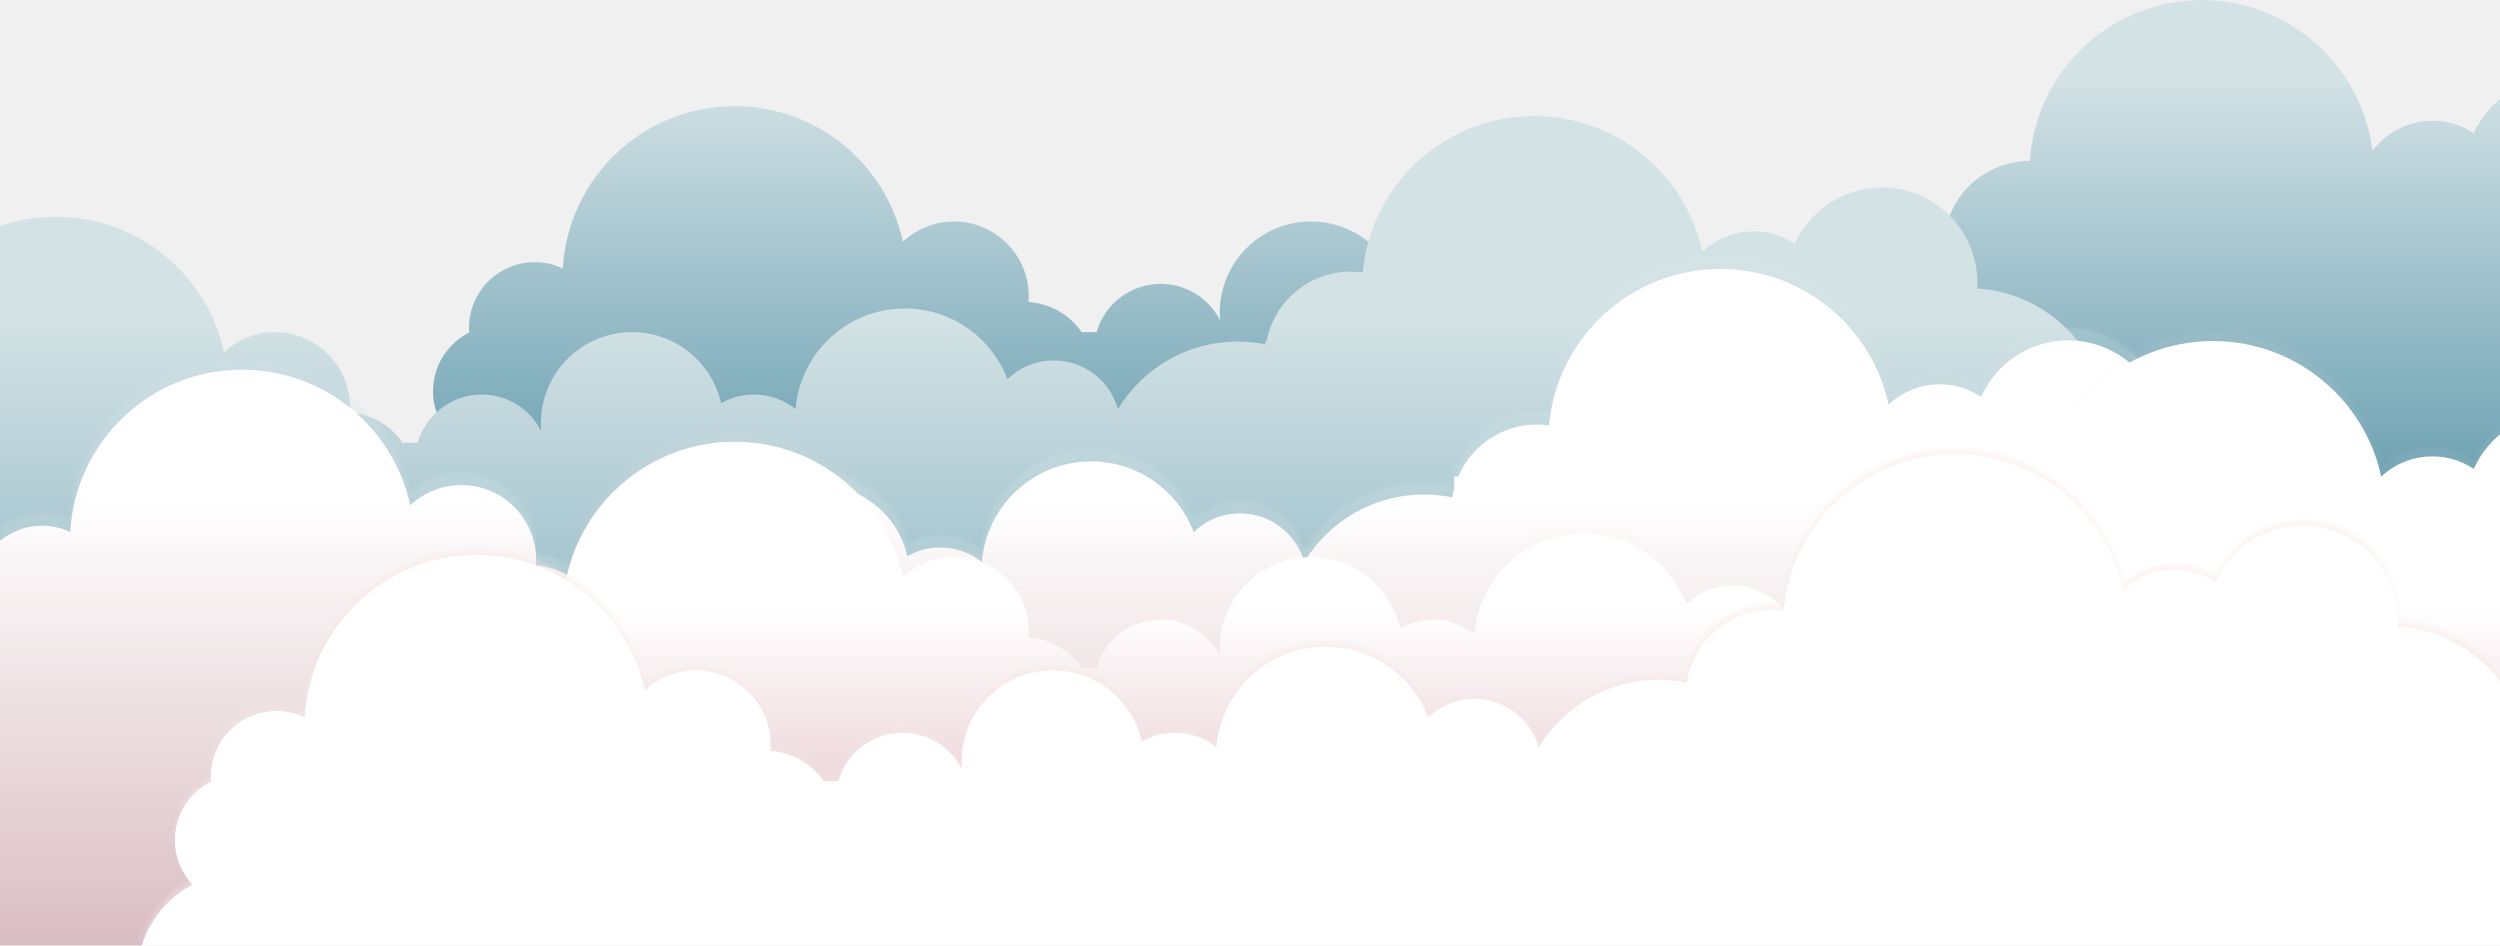
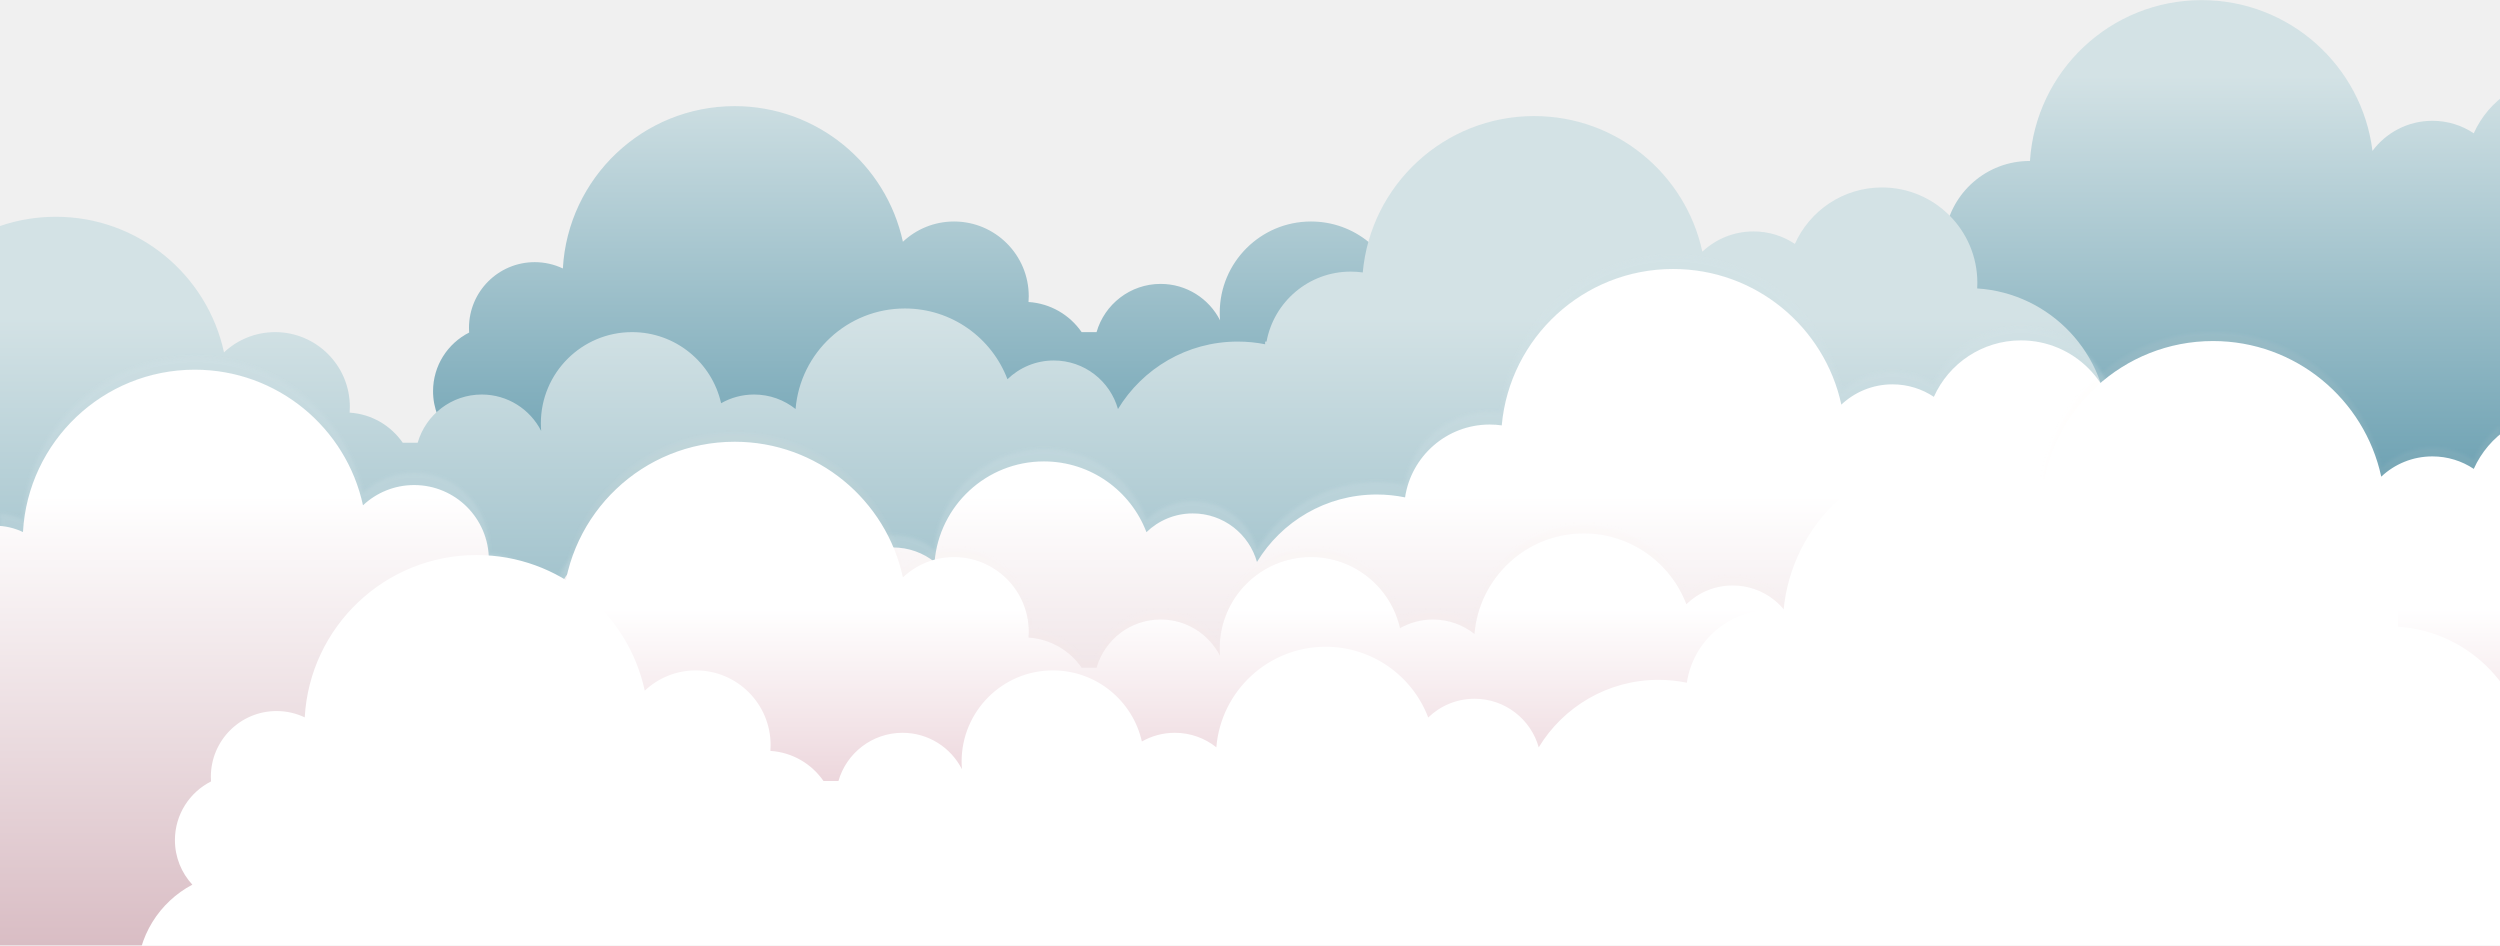
<svg xmlns="http://www.w3.org/2000/svg" xmlns:xlink="http://www.w3.org/1999/xlink" width="2644px" height="1000px" viewBox="0 0 2644 1000" version="1.1">
  <defs>
    <rect id="path-1" x="0" y="0" width="2644" height="1021" />
    <linearGradient x1="50%" y1="91.078%" x2="50%" y2="11.126%" id="linearGradient-3">
      <stop stop-color="#4A8BA1" offset="0%" />
      <stop stop-color="#D3E2E5" offset="100%" />
    </linearGradient>
    <linearGradient x1="50%" y1="141.314%" x2="50%" y2="29.718%" id="linearGradient-4">
      <stop stop-color="#4A8BA1" offset="0%" />
      <stop stop-color="#D3E2E5" offset="100%" />
    </linearGradient>
    <linearGradient x1="50%" y1="33.408%" x2="50%" y2="100%" id="linearGradient-5">
      <stop stop-color="#FFFFFF" offset="0%" />
      <stop stop-color="#D9BDC4" offset="100%" />
    </linearGradient>
    <filter x="-50%" y="-50%" width="200%" height="200%" filterUnits="objectBoundingBox" id="filter-6">
      <feOffset dx="0" dy="-13" in="SourceAlpha" result="shadowOffsetOuter1" />
      <feGaussianBlur stdDeviation="2" in="shadowOffsetOuter1" result="shadowBlurOuter1" />
      <feColorMatrix values="0 0 0 0 0.643   0 0 0 0 0.769   0 0 0 0 0.808  0 0 0 0.234 0" in="shadowBlurOuter1" type="matrix" result="shadowMatrixOuter1" />
      <feMerge>
        <feMergeNode in="shadowMatrixOuter1" />
        <feMergeNode in="SourceGraphic" />
      </feMerge>
    </filter>
    <linearGradient x1="50%" y1="39.61%" x2="50%" y2="92.721%" id="linearGradient-7">
      <stop stop-color="#FFFFFF" offset="0%" />
      <stop stop-color="#D9ABB7" offset="100%" />
    </linearGradient>
    <filter x="-50%" y="-50%" width="200%" height="200%" filterUnits="objectBoundingBox" id="filter-8">
      <feOffset dx="0" dy="-9" in="SourceAlpha" result="shadowOffsetOuter1" />
      <feGaussianBlur stdDeviation="2" in="shadowOffsetOuter1" result="shadowBlurOuter1" />
      <feColorMatrix values="0 0 0 0 0.918   0 0 0 0 0.8   0 0 0 0 0.741  0 0 0 0.06 0" in="shadowBlurOuter1" type="matrix" result="shadowMatrixOuter1" />
      <feMerge>
        <feMergeNode in="shadowMatrixOuter1" />
        <feMergeNode in="SourceGraphic" />
      </feMerge>
    </filter>
-     <filter x="-50%" y="-50%" width="200%" height="200%" filterUnits="objectBoundingBox" id="filter-9">
-       <feOffset dx="0" dy="-6" in="SourceAlpha" result="shadowOffsetOuter1" />
-       <feGaussianBlur stdDeviation="2.5" in="shadowOffsetOuter1" result="shadowBlurOuter1" />
-       <feColorMatrix values="0 0 0 0 0.918   0 0 0 0 0.8   0 0 0 0 0.741  0 0 0 0.396 0" in="shadowBlurOuter1" type="matrix" result="shadowMatrixOuter1" />
-       <feMerge>
-         <feMergeNode in="shadowMatrixOuter1" />
-         <feMergeNode in="SourceGraphic" />
-       </feMerge>
-     </filter>
  </defs>
  <g id="Page-1" stroke="none" stroke-width="1" fill="none" fill-rule="evenodd">
    <g id="Group-Copy-2" transform="translate(0, -21)">
      <mask id="mask-2" fill="white">
        <use xlink:href="#path-1" />
      </mask>
      <use id="Mask" xlink:href="#path-1" />
      <g mask="url(#mask-2)">
        <g transform="translate(-300, 21)">
          <path d="M3109.079,188.055 C3186.353,192.991 3247.5,257.23 3247.5,335.75 C3247.5,340.986 3247.228,346.158 3246.698,351.254 C3246.965,351.251 3247.232,351.25 3247.5,351.25 C3291.131,351.25 3326.5,386.62 3326.5,430.25 C3326.5,460.343 3309.674,486.506 3284.917,499.844 L3284.917,499.844 C3297.298,521.478 3304.375,546.538 3304.375,573.25 C3304.375,650.736 3244.829,714.313 3169,720.719 L3169,720.719 L3169,721.25 L2735.5,721.25 L2384,721.25 L2384,625.063 L2384,625.063 L2384,721.25 L811,721.25 L811,721.206 C773.774,719.89 744,689.297 744,651.75 C744,644.837 745.009,638.161 746.888,631.859 C728.952,612.359 718,586.333 718,557.75 C718,515.725 741.674,479.229 776.414,460.872 C764.983,448.486 758,431.934 758,413.75 C758,386.636 773.526,363.149 796.173,351.694 C796.058,350.061 796,348.412 796,346.75 C796,308.366 827.116,277.25 865.5,277.25 C876.16,277.25 886.259,279.65 895.287,283.939 C900.633,188.22 979.945,112.25 1077,112.25 C1164.281,112.25 1237.211,173.688 1254.904,255.677 C1269.04,242.39 1288.069,234.25 1309,234.25 C1352.63,234.25 1388,269.62 1388,313.25 C1388,315.32 1387.92,317.371 1387.764,319.401 L1387.764,319.401 C1411.062,320.881 1431.43,333.142 1443.934,351.25 L1459.732,351.25 L1459.732,351.25 C1468.19,321.799 1495.329,300.25 1527.5,300.25 C1554.906,300.25 1578.66,315.888 1590.325,338.729 C1590.11,336.098 1590,333.437 1590,330.75 C1590,277.455 1633.205,234.25 1686.5,234.25 C1732.479,234.25 1770.947,266.406 1780.643,309.456 L1780.643,309.456 C1790.923,303.597 1802.821,300.25 1815.5,300.25 C1832.096,300.25 1847.353,305.985 1859.397,315.581 L1859.397,315.581 C1864.311,256.04 1914.191,209.25 1975,209.25 C2024.567,209.25 2066.872,240.338 2083.482,284.08 C2096.169,271.804 2113.452,264.25 2132.5,264.25 C2164.799,264.25 2192.025,285.971 2200.369,315.602 C2226.314,272.829 2273.319,244.25 2327,244.25 C2337.276,244.25 2347.308,245.297 2356.994,247.291 C2363.494,203.692 2401.092,170.25 2446.5,170.25 C2446.627,170.25 2446.754,170.25 2446.881,170.251 C2452.998,75.27 2531.974,0.125 2628.5,0.125 C2721.384,0.125 2798.016,69.705 2809.118,159.585 L2809.118,159.585 C2823.52,140.263 2846.549,127.75 2872.5,127.75 C2888.682,127.75 2903.727,132.615 2916.253,140.962 C2932.002,105.77 2967.325,81.25 3008.375,81.25 C3064.087,81.25 3109.25,126.413 3109.25,182.125 C3109.25,184.116 3109.192,186.093 3109.079,188.055 Z" id="Oval-22-Copy-27" fill="url(#linearGradient-3)" />
          <path d="M2391.079,305.055 C2468.353,309.991 2529.5,374.23 2529.5,452.75 C2529.5,457.986 2529.228,463.158 2528.698,468.254 C2528.965,468.251 2529.232,468.25 2529.5,468.25 C2573.131,468.25 2608.5,503.62 2608.5,547.25 C2608.5,577.343 2591.674,603.506 2566.917,616.844 L2566.917,616.844 C2579.298,638.478 2586.375,663.538 2586.375,690.25 C2586.375,767.736 2526.829,831.313 2451,837.719 L2451,837.719 L2451,838.25 L2017.5,838.25 L1652,838.25 L1652,838.25 L93,838.25 L93,838.206 C55.774,836.89 26,806.297 26,768.75 C26,761.837 27.009,755.161 28.888,748.859 C10.952,729.359 0,703.333 0,674.75 C0,632.725 23.674,596.229 58.414,577.872 C46.983,565.486 40,548.934 40,530.75 C40,503.636 55.526,480.149 78.173,468.694 C78.058,467.061 78,465.412 78,463.75 C78,425.366 109.116,394.25 147.5,394.25 C158.16,394.25 168.259,396.65 177.287,400.939 C182.633,305.22 261.945,229.25 359,229.25 C446.281,229.25 519.211,290.688 536.904,372.677 C551.04,359.39 570.069,351.25 591,351.25 C634.63,351.25 670,386.62 670,430.25 C670,432.32 669.92,434.371 669.764,436.401 L669.764,436.401 C693.062,437.881 713.43,450.142 725.934,468.25 L741.732,468.25 L741.732,468.25 C750.19,438.799 777.329,417.25 809.5,417.25 C836.906,417.25 860.66,432.888 872.325,455.729 C872.11,453.098 872,450.437 872,447.75 C872,394.455 915.205,351.25 968.5,351.25 C1014.479,351.25 1052.947,383.406 1062.643,426.456 L1062.643,426.456 C1072.923,420.597 1084.821,417.25 1097.5,417.25 C1114.096,417.25 1129.353,422.985 1141.397,432.581 L1141.397,432.581 C1146.311,373.04 1196.191,326.25 1257,326.25 C1306.567,326.25 1348.872,357.338 1365.482,401.08 C1378.169,388.804 1395.452,381.25 1414.5,381.25 C1446.799,381.25 1474.025,402.971 1482.369,432.602 C1508.314,389.829 1555.319,361.25 1609,361.25 C1618.925,361.25 1628.622,362.227 1638,364.09 L1638,361.25 L1639.501,361.25 C1647.257,319.147 1684.153,287.25 1728.5,287.25 C1732.827,287.25 1737.083,287.554 1741.248,288.141 C1749.637,195.409 1827.583,122.75 1922.5,122.75 C2009.781,122.75 2082.711,184.188 2100.404,266.177 L2100.404,266.177 C2114.54,252.89 2133.569,244.75 2154.5,244.75 C2170.682,244.75 2185.727,249.615 2198.253,257.962 C2214.002,222.77 2249.325,198.25 2290.375,198.25 C2346.087,198.25 2391.25,243.413 2391.25,299.125 C2391.25,301.116 2391.192,303.093 2391.079,305.055 Z" id="Oval-22-Copy-25" fill="url(#linearGradient-4)" />
-           <path d="M2588.079,466.805 C2665.353,471.741 2726.5,535.98 2726.5,614.5 C2726.5,619.736 2726.228,624.908 2725.698,630.004 C2725.965,630.001 2726.232,630 2726.5,630 C2770.131,630 2805.5,665.37 2805.5,709 C2805.5,739.093 2788.674,765.256 2763.917,778.594 L2763.917,778.594 C2776.298,800.228 2783.375,825.288 2783.375,852 C2783.375,929.486 2723.829,993.063 2648,999.469 L2648,999.469 L2648,1000 L2214.5,1000 L1850.5,1000 L1850.5,1000 L290,1000 L290,999.956 C252.774,998.64 223,968.047 223,930.5 C223,923.587 224.009,916.911 225.888,910.609 C207.952,891.109 197,865.083 197,836.5 C197,794.475 220.674,757.979 255.414,739.622 C243.983,727.236 237,710.684 237,692.5 C237,665.386 252.526,641.899 275.173,630.444 C275.058,628.811 275,627.162 275,625.5 C275,587.116 306.116,556 344.5,556 C355.16,556 365.259,558.4 374.287,562.689 C379.633,466.97 458.945,391 556,391 C643.281,391 716.211,452.438 733.904,534.427 C748.04,521.14 767.069,513 788,513 C831.63,513 867,548.37 867,592 C867,594.07 866.92,596.121 866.764,598.151 L866.764,598.151 C890.062,599.631 910.43,611.892 922.934,630 L938.732,630 L938.732,630 C947.19,600.549 974.329,579 1006.5,579 C1033.906,579 1057.66,594.638 1069.325,617.479 C1069.11,614.848 1069,612.187 1069,609.5 C1069,556.205 1112.205,513 1165.5,513 C1211.479,513 1249.947,545.156 1259.643,588.206 L1259.643,588.206 C1269.923,582.347 1281.821,579 1294.5,579 C1311.096,579 1326.353,584.735 1338.397,594.331 L1338.397,594.331 C1343.311,534.79 1393.191,488 1454,488 C1503.567,488 1545.872,519.088 1562.482,562.83 C1575.169,550.554 1592.452,543 1611.5,543 C1643.799,543 1671.025,564.721 1679.369,594.352 C1705.314,551.579 1752.319,523 1806,523 C1816.276,523 1826.308,524.047 1835.994,526.041 C1836.487,522.734 1837.159,519.485 1838,516.304 L1838,504 L1842.228,504 C1856.031,471.664 1888.119,449 1925.5,449 C1929.827,449 1934.083,449.304 1938.248,449.891 C1946.637,357.159 2024.583,284.5 2119.5,284.5 C2206.781,284.5 2279.711,345.938 2297.404,427.927 L2297.404,427.927 C2311.54,414.64 2330.569,406.5 2351.5,406.5 C2367.682,406.5 2382.727,411.365 2395.253,419.712 C2411.002,384.52 2446.325,360 2487.375,360 C2543.087,360 2588.25,405.163 2588.25,460.875 C2588.25,462.866 2588.192,464.843 2588.079,466.805 Z" id="Oval-22-Copy-23" fill="url(#linearGradient-5)" filter="url(#filter-6)" />
+           <path d="M2538.079,466.805 C2615.353,471.741 2676.5,535.98 2676.5,614.5 C2676.5,619.736 2676.228,624.908 2675.698,630.004 C2675.965,630.001 2676.232,630 2676.5,630 C2720.131,630 2755.5,665.37 2755.5,709 C2755.5,739.093 2738.674,765.256 2713.917,778.594 L2713.917,778.594 C2726.298,800.228 2733.375,825.288 2733.375,852 C2733.375,929.486 2673.829,993.063 2598,999.469 L2598,999.469 L2598,1000 L2164.5,1000 L1805.5,1000 L240,1000 L240,999.956 C202.774,998.64 173,968.047 173,930.5 C173,923.587 174.009,916.911 175.888,910.609 C157.952,891.109 147,865.083 147,836.5 C147,794.475 170.674,757.979 205.414,739.622 C193.983,727.236 187,710.684 187,692.5 C187,665.386 202.526,641.899 225.173,630.444 C225.058,628.811 225,627.162 225,625.5 C225,587.116 256.116,556 294.5,556 C305.16,556 315.259,558.4 324.287,562.689 C329.633,466.97 408.945,391 506,391 C593.281,391 666.211,452.438 683.904,534.427 C698.04,521.14 717.069,513 738,513 C781.63,513 817,548.37 817,592 C817,594.07 816.92,596.121 816.764,598.151 L816.764,598.151 C840.062,599.631 860.43,611.892 872.934,630 L888.732,630 L888.732,630 C897.19,600.549 924.329,579 956.5,579 C983.906,579 1007.66,594.638 1019.325,617.479 C1019.11,614.848 1019,612.187 1019,609.5 C1019,556.205 1062.205,513 1115.5,513 C1161.479,513 1199.947,545.156 1209.643,588.206 L1209.643,588.206 C1219.923,582.347 1231.821,579 1244.5,579 C1261.096,579 1276.353,584.735 1288.397,594.331 L1288.397,594.331 C1293.311,534.79 1343.191,488 1404,488 C1453.567,488 1495.872,519.088 1512.482,562.83 C1525.169,550.554 1542.452,543 1561.5,543 C1593.799,543 1621.025,564.721 1629.369,594.352 C1655.314,551.579 1702.319,523 1756,523 C1766.276,523 1776.308,524.047 1785.994,526.041 C1792.494,482.442 1830.092,449 1875.5,449 C1879.827,449 1884.083,449.304 1888.248,449.891 C1896.637,357.159 1974.583,284.5 2069.5,284.5 C2156.781,284.5 2229.711,345.938 2247.404,427.927 L2247.404,427.927 C2261.54,414.64 2280.569,406.5 2301.5,406.5 C2317.682,406.5 2332.727,411.365 2345.253,419.712 C2361.002,384.52 2396.325,360 2437.375,360 C2493.087,360 2538.25,405.163 2538.25,460.875 C2538.25,462.866 2538.192,464.843 2538.079,466.805 Z" id="Oval-22-Copy-23" fill="url(#linearGradient-5)" filter="url(#filter-6)" />
          <path d="M3109.079,542.992 C3186.353,547.929 3247.5,612.167 3247.5,690.688 C3247.5,695.923 3247.228,701.096 3246.698,706.191 C3246.965,706.189 3247.232,706.188 3247.5,706.188 C3291.131,706.188 3326.5,741.557 3326.5,785.188 C3326.5,815.28 3309.674,841.443 3284.917,854.782 L3284.917,854.782 C3297.298,876.416 3304.375,901.475 3304.375,928.188 C3304.375,1005.673 3244.829,1069.251 3169,1075.657 L3169,1075.657 L3169,1076.188 L2735.5,1076.188 L2384,1076.188 L2384,980 L2384,1076.188 L811,1076.188 L811,1076.143 C773.774,1074.827 744,1044.234 744,1006.688 C744,999.775 745.009,993.098 746.888,986.796 C728.952,967.296 718,941.271 718,912.688 C718,870.662 741.674,834.167 776.414,815.81 C764.983,803.424 758,786.871 758,768.688 C758,741.574 773.526,718.086 796.173,706.631 C796.058,704.998 796,703.35 796,701.688 C796,663.304 827.116,632.188 865.5,632.188 C876.16,632.188 886.259,634.587 895.287,638.876 C900.633,543.158 979.945,467.188 1077,467.188 C1164.281,467.188 1237.211,528.626 1254.904,610.614 C1269.04,597.327 1288.069,589.188 1309,589.188 C1352.63,589.188 1388,624.557 1388,668.188 C1388,670.257 1387.92,672.309 1387.764,674.338 L1387.764,674.338 C1411.062,675.819 1431.43,688.08 1443.934,706.188 L1459.732,706.188 L1459.732,706.188 C1468.19,676.736 1495.329,655.188 1527.5,655.188 C1554.906,655.188 1578.66,670.826 1590.325,693.666 C1590.11,691.035 1590,688.374 1590,685.688 C1590,632.392 1633.205,589.188 1686.5,589.188 C1732.479,589.188 1770.947,621.344 1780.643,664.394 L1780.643,664.394 C1790.923,658.535 1802.821,655.188 1815.5,655.188 C1832.096,655.188 1847.353,660.922 1859.397,670.518 L1859.397,670.518 C1864.311,610.977 1914.191,564.188 1975,564.188 C2024.567,564.188 2066.872,595.276 2083.482,639.017 C2096.169,626.742 2113.452,619.188 2132.5,619.188 C2164.799,619.188 2192.025,640.908 2200.369,670.539 C2226.314,627.767 2273.319,599.188 2327,599.188 C2337.276,599.188 2347.308,600.235 2356.994,602.229 C2363.494,558.63 2401.092,525.188 2446.5,525.188 C2450.827,525.188 2455.083,525.491 2459.248,526.078 C2467.637,433.347 2545.583,360.688 2640.5,360.688 C2727.781,360.688 2800.711,422.126 2818.404,504.114 L2818.404,504.114 C2832.54,490.827 2851.569,482.688 2872.5,482.688 C2888.682,482.688 2903.727,487.553 2916.253,495.9 C2932.002,460.707 2967.325,436.188 3008.375,436.188 C3064.087,436.188 3109.25,481.351 3109.25,537.062 C3109.25,539.053 3109.192,541.03 3109.079,542.992 Z" id="Oval-22-Copy-26" fill="url(#linearGradient-7)" filter="url(#filter-8)" />
-           <path d="M2836.079,662.805 C2913.353,667.741 2974.5,731.98 2974.5,810.5 C2974.5,815.736 2974.228,820.908 2973.698,826.004 C2973.965,826.001 2974.232,826 2974.5,826 C3018.131,826 3053.5,861.37 3053.5,905 C3053.5,935.093 3036.674,961.256 3011.917,974.594 L3011.917,974.594 C3024.298,996.228 3031.375,1021.288 3031.375,1048 C3031.375,1125.486 2971.829,1189.063 2896,1195.469 L2896,1195.469 L2896,1196 L2462.5,1196 L2111,1196 L2111,1099.813 L2111,1099.813 L2111,1196 L538,1196 L538,1195.956 C500.774,1194.64 471,1164.047 471,1126.5 C471,1119.587 472.009,1112.911 473.888,1106.609 C455.952,1087.109 445,1061.083 445,1032.5 C445,990.475 468.674,953.979 503.414,935.622 C491.983,923.236 485,906.684 485,888.5 C485,861.386 500.526,837.899 523.173,826.444 C523.058,824.811 523,823.162 523,821.5 C523,783.116 554.116,752 592.5,752 C603.16,752 613.259,754.4 622.287,758.689 C627.633,662.97 706.945,587 804,587 C891.281,587 964.211,648.438 981.904,730.427 C996.04,717.14 1015.069,709 1036,709 C1079.63,709 1115,744.37 1115,788 C1115,790.07 1114.92,792.121 1114.764,794.151 L1114.764,794.151 C1138.062,795.631 1158.43,807.892 1170.934,826 L1186.732,826 L1186.732,826 C1195.19,796.549 1222.329,775 1254.5,775 C1281.906,775 1305.66,790.638 1317.325,813.479 C1317.11,810.848 1317,808.187 1317,805.5 C1317,752.205 1360.205,709 1413.5,709 C1459.479,709 1497.947,741.156 1507.643,784.206 L1507.643,784.206 C1517.923,778.347 1529.821,775 1542.5,775 C1559.096,775 1574.353,780.735 1586.397,790.331 L1586.397,790.331 C1591.311,730.79 1641.191,684 1702,684 C1751.567,684 1793.872,715.088 1810.482,758.83 C1823.169,746.554 1840.452,739 1859.5,739 C1891.799,739 1919.025,760.721 1927.369,790.352 C1953.314,747.579 2000.319,719 2054,719 C2064.276,719 2074.308,720.047 2083.994,722.041 C2090.494,678.442 2128.092,645 2173.5,645 C2177.827,645 2182.083,645.304 2186.248,645.891 C2194.637,553.159 2272.583,480.5 2367.5,480.5 C2454.781,480.5 2527.711,541.938 2545.404,623.927 L2545.404,623.927 C2559.54,610.64 2578.569,602.5 2599.5,602.5 C2615.682,602.5 2630.727,607.365 2643.253,615.712 C2659.002,580.52 2694.325,556 2735.375,556 C2791.087,556 2836.25,601.163 2836.25,656.875 C2836.25,658.866 2836.192,660.843 2836.079,662.805 Z" id="Oval-22" fill="#FFFFFF" filter="url(#filter-9)" />
+           <path d="M2836.079,662.805 C2913.353,667.741 2974.5,731.98 2974.5,810.5 C2974.5,815.736 2974.228,820.908 2973.698,826.004 C2973.965,826.001 2974.232,826 2974.5,826 C3018.131,826 3053.5,861.37 3053.5,905 C3053.5,935.093 3036.674,961.256 3011.917,974.594 L3011.917,974.594 C3024.298,996.228 3031.375,1021.288 3031.375,1048 C3031.375,1125.486 2971.829,1189.063 2896,1195.469 L2896,1195.469 L2896,1196 L2462.5,1196 L2111,1196 L2111,1099.813 L2111,1099.813 L2111,1196 L538,1196 L538,1195.956 C500.774,1194.64 471,1164.047 471,1126.5 C471,1119.587 472.009,1112.911 473.888,1106.609 C455.952,1087.109 445,1061.083 445,1032.5 C445,990.475 468.674,953.979 503.414,935.622 C491.983,923.236 485,906.684 485,888.5 C485,861.386 500.526,837.899 523.173,826.444 C523.058,824.811 523,823.162 523,821.5 C523,783.116 554.116,752 592.5,752 C603.16,752 613.259,754.4 622.287,758.689 C627.633,662.97 706.945,587 804,587 C891.281,587 964.211,648.438 981.904,730.427 C996.04,717.14 1015.069,709 1036,709 C1079.63,709 1115,744.37 1115,788 C1115,790.07 1114.92,792.121 1114.764,794.151 L1114.764,794.151 C1138.062,795.631 1158.43,807.892 1170.934,826 L1186.732,826 L1186.732,826 C1195.19,796.549 1222.329,775 1254.5,775 C1281.906,775 1305.66,790.638 1317.325,813.479 C1317.11,810.848 1317,808.187 1317,805.5 C1317,752.205 1360.205,709 1413.5,709 C1459.479,709 1497.947,741.156 1507.643,784.206 L1507.643,784.206 C1517.923,778.347 1529.821,775 1542.5,775 C1559.096,775 1574.353,780.735 1586.397,790.331 L1586.397,790.331 C1591.311,730.79 1641.191,684 1702,684 C1751.567,684 1793.872,715.088 1810.482,758.83 C1823.169,746.554 1840.452,739 1859.5,739 C1891.799,739 1919.025,760.721 1927.369,790.352 C1953.314,747.579 2000.319,719 2054,719 C2064.276,719 2074.308,720.047 2083.994,722.041 C2090.494,678.442 2128.092,645 2173.5,645 C2177.827,645 2182.083,645.304 2186.248,645.891 C2194.637,553.159 2272.583,480.5 2367.5,480.5 C2454.781,480.5 2527.711,541.938 2545.404,623.927 L2545.404,623.927 C2559.54,610.64 2578.569,602.5 2599.5,602.5 C2615.682,602.5 2630.727,607.365 2643.253,615.712 C2659.002,580.52 2694.325,556 2735.375,556 C2791.087,556 2836.25,601.163 2836.25,656.875 C2836.25,658.866 2836.192,660.843 2836.079,662.805 Z" id="Oval-22" fill="#FFFFFF" />
        </g>
      </g>
    </g>
  </g>
</svg>
